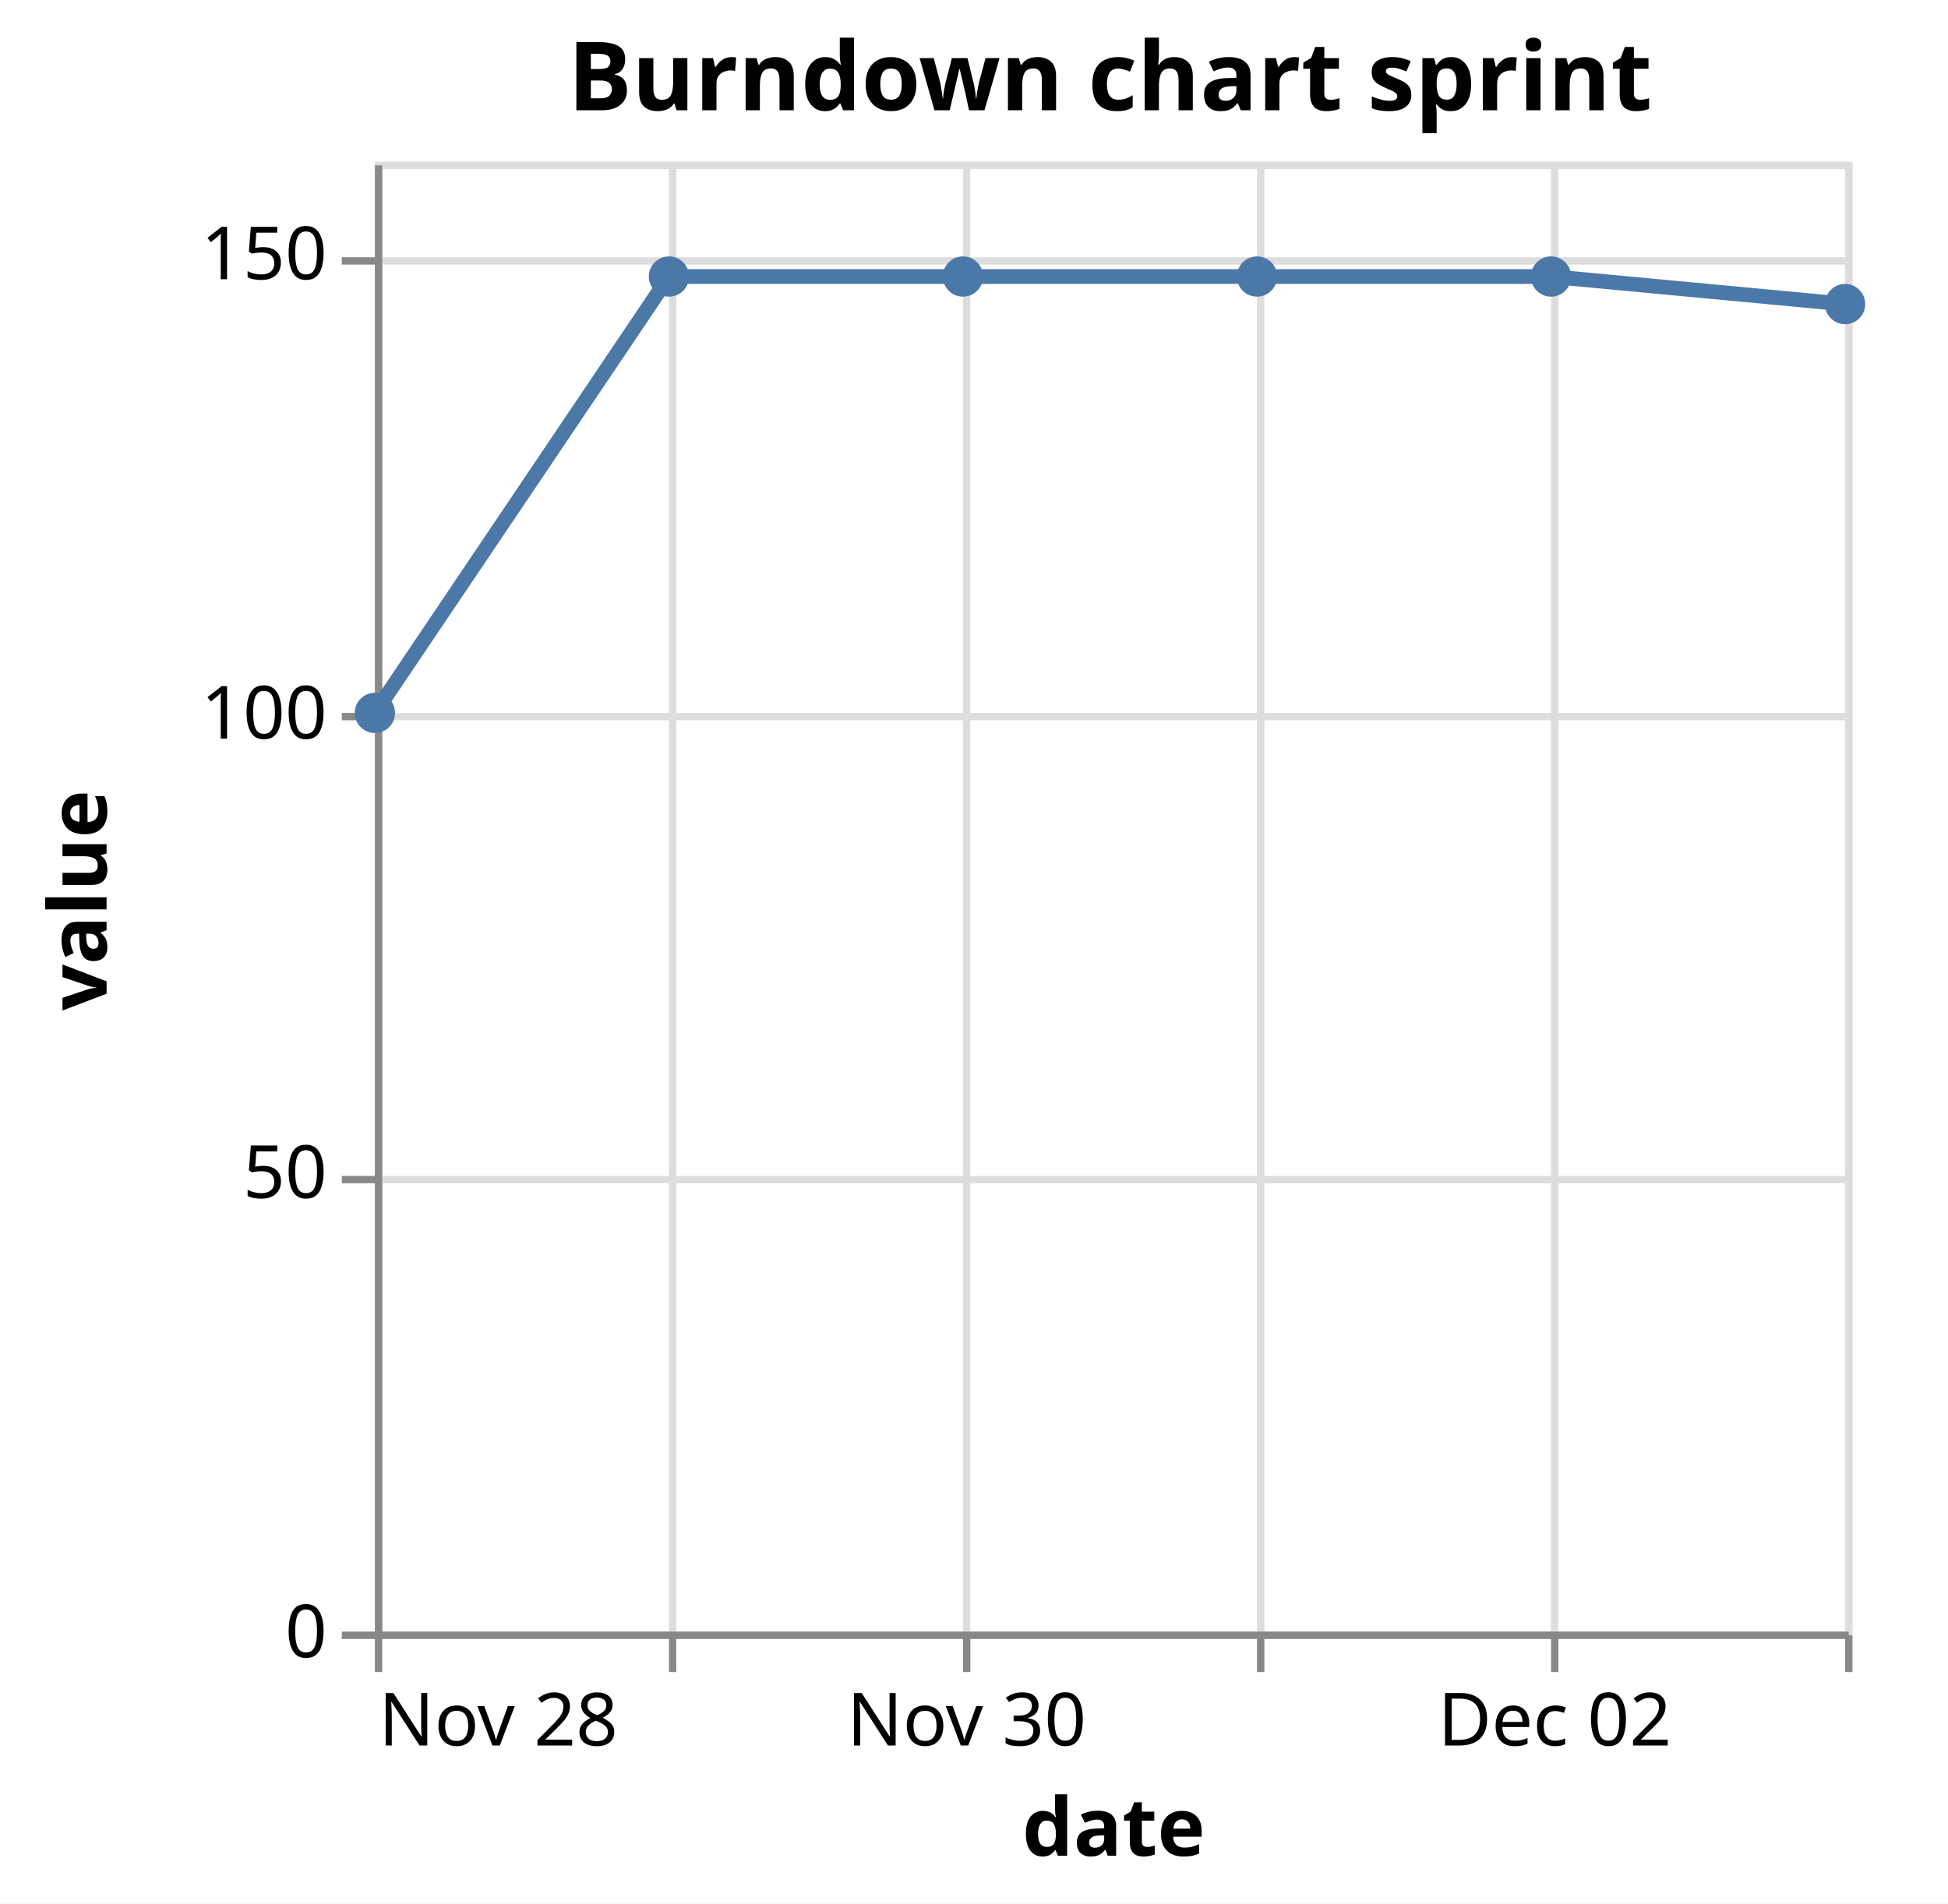
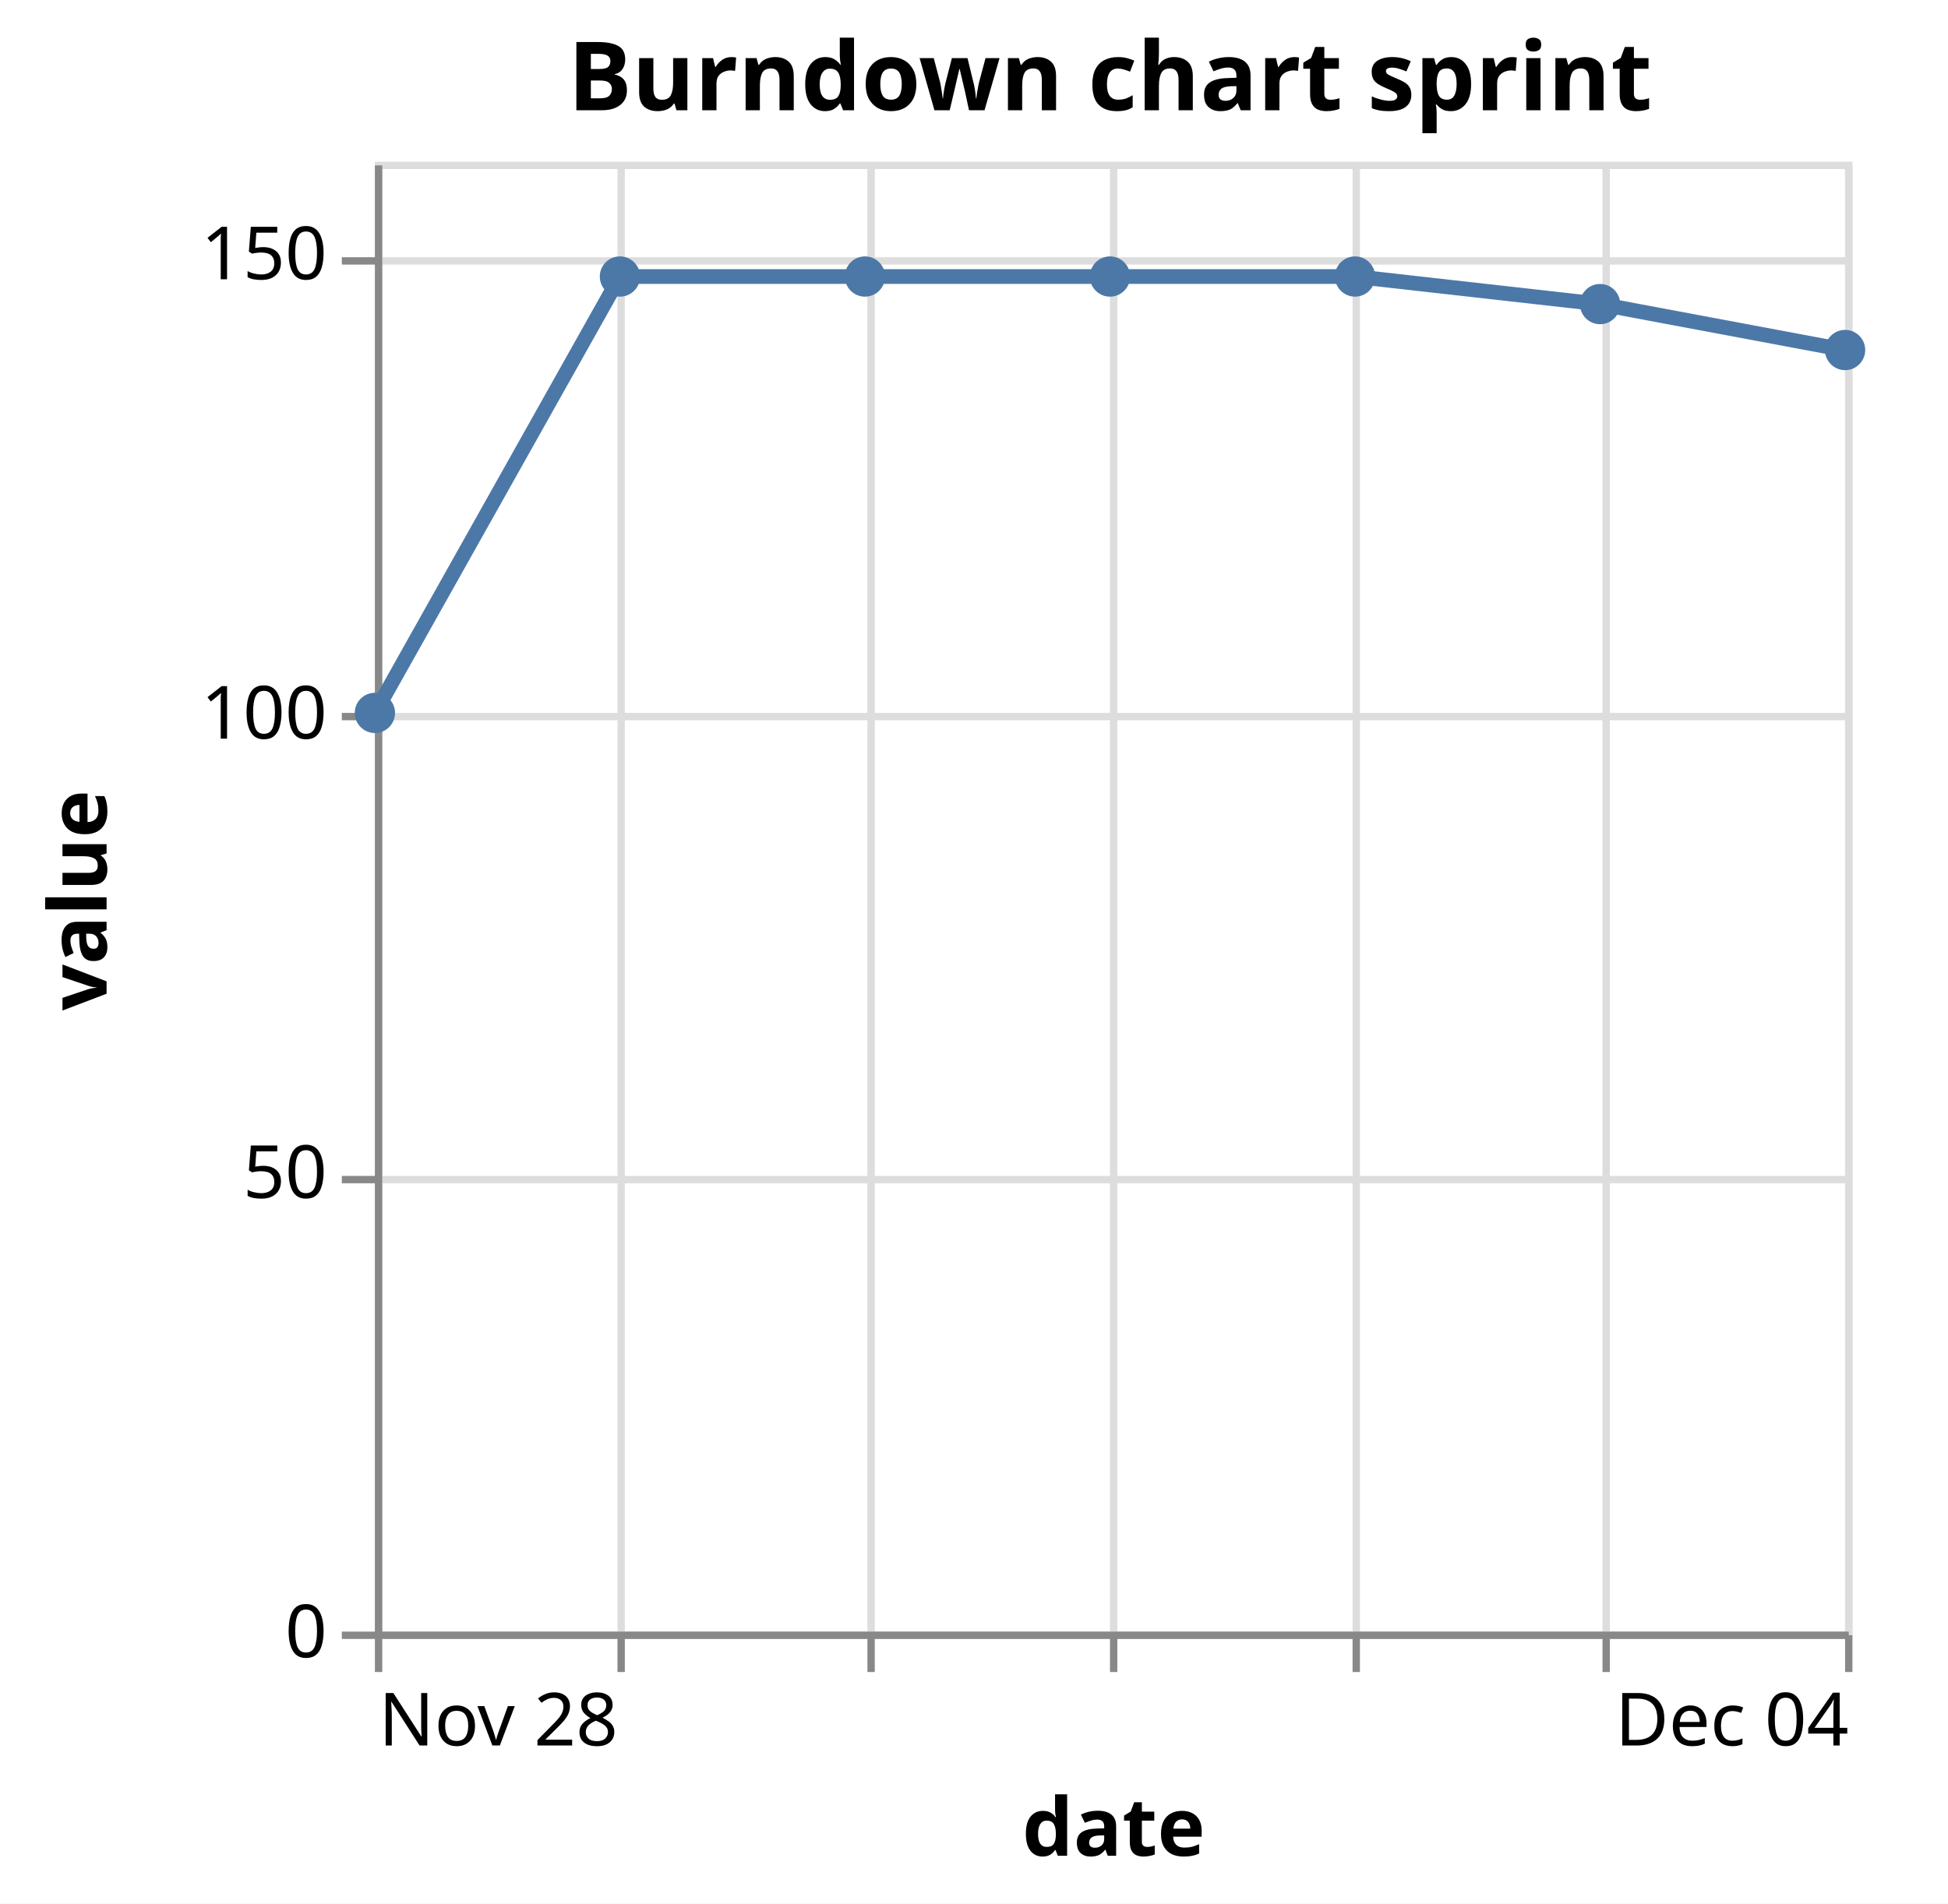
<svg xmlns="http://www.w3.org/2000/svg" version="1.1" class="marks" width="265" height="259" viewBox="0 0 265 259">
  <rect width="265" height="259" fill="white" />
  <g fill="none" stroke-miterlimit="10" transform="translate(51,22)">
    <g class="mark-group role-frame root" role="graphics-object" aria-roledescription="group mark container">
      <g transform="translate(0,0)">
        <path class="background" aria-hidden="true" d="M0.5,0.5h200v200h-200Z" stroke="#ddd" />
        <g>
          <g class="mark-group role-axis" aria-hidden="true">
            <g transform="translate(0.5,200.5)">
              <path class="background" aria-hidden="true" d="M0,0h0v0h0Z" pointer-events="none" />
              <g>
                <g class="mark-rule role-axis-grid" pointer-events="none">
                  <line transform="translate(0,-200)" x2="0" y2="200" stroke="#ddd" stroke-width="1" opacity="1" />
-                   <line transform="translate(40,-200)" x2="0" y2="200" stroke="#ddd" stroke-width="1" opacity="1" />
-                   <line transform="translate(80,-200)" x2="0" y2="200" stroke="#ddd" stroke-width="1" opacity="1" />
-                   <line transform="translate(120,-200)" x2="0" y2="200" stroke="#ddd" stroke-width="1" opacity="1" />
-                   <line transform="translate(160,-200)" x2="0" y2="200" stroke="#ddd" stroke-width="1" opacity="1" />
+                   <line transform="translate(33,-200)" x2="0" y2="200" stroke="#ddd" stroke-width="1" opacity="1" />
+                   <line transform="translate(67,-200)" x2="0" y2="200" stroke="#ddd" stroke-width="1" opacity="1" />
+                   <line transform="translate(100,-200)" x2="0" y2="200" stroke="#ddd" stroke-width="1" opacity="1" />
+                   <line transform="translate(133,-200)" x2="0" y2="200" stroke="#ddd" stroke-width="1" opacity="1" />
+                   <line transform="translate(167,-200)" x2="0" y2="200" stroke="#ddd" stroke-width="1" opacity="1" />
                  <line transform="translate(200,-200)" x2="0" y2="200" stroke="#ddd" stroke-width="1" opacity="1" />
                </g>
              </g>
              <path class="foreground" aria-hidden="true" d="" pointer-events="none" display="none" />
            </g>
          </g>
          <g class="mark-group role-axis" aria-hidden="true">
            <g transform="translate(0.5,0.5)">
              <path class="background" aria-hidden="true" d="M0,0h0v0h0Z" pointer-events="none" />
              <g>
                <g class="mark-rule role-axis-grid" pointer-events="none">
                  <line transform="translate(0,200)" x2="200" y2="0" stroke="#ddd" stroke-width="1" opacity="1" />
                  <line transform="translate(0,138)" x2="200" y2="0" stroke="#ddd" stroke-width="1" opacity="1" />
                  <line transform="translate(0,75)" x2="200" y2="0" stroke="#ddd" stroke-width="1" opacity="1" />
                  <line transform="translate(0,13)" x2="200" y2="0" stroke="#ddd" stroke-width="1" opacity="1" />
                </g>
              </g>
              <path class="foreground" aria-hidden="true" d="" pointer-events="none" display="none" />
            </g>
          </g>
-           <g class="mark-group role-axis" role="graphics-symbol" aria-roledescription="axis" aria-label="X-axis titled 'date' for a time scale with values from November 28 to December 03">
+           <g class="mark-group role-axis" role="graphics-symbol" aria-roledescription="axis" aria-label="X-axis titled 'date' for a time scale with values from November 28 to December 04">
            <g transform="translate(0.5,200.5)">
              <path class="background" aria-hidden="true" d="M0,0h0v0h0Z" pointer-events="none" />
              <g>
                <g class="mark-rule role-axis-tick" pointer-events="none">
                  <line transform="translate(0,0)" x2="0" y2="5" stroke="#888" stroke-width="1" opacity="1" />
-                   <line transform="translate(40,0)" x2="0" y2="5" stroke="#888" stroke-width="1" opacity="1" />
-                   <line transform="translate(80,0)" x2="0" y2="5" stroke="#888" stroke-width="1" opacity="1" />
-                   <line transform="translate(120,0)" x2="0" y2="5" stroke="#888" stroke-width="1" opacity="1" />
-                   <line transform="translate(160,0)" x2="0" y2="5" stroke="#888" stroke-width="1" opacity="1" />
+                   <line transform="translate(33,0)" x2="0" y2="5" stroke="#888" stroke-width="1" opacity="1" />
+                   <line transform="translate(67,0)" x2="0" y2="5" stroke="#888" stroke-width="1" opacity="1" />
+                   <line transform="translate(100,0)" x2="0" y2="5" stroke="#888" stroke-width="1" opacity="1" />
+                   <line transform="translate(133,0)" x2="0" y2="5" stroke="#888" stroke-width="1" opacity="1" />
+                   <line transform="translate(167,0)" x2="0" y2="5" stroke="#888" stroke-width="1" opacity="1" />
                  <line transform="translate(200,0)" x2="0" y2="5" stroke="#888" stroke-width="1" opacity="1" />
                </g>
                <g class="mark-text role-axis-label" pointer-events="none">
                  <text text-anchor="start" transform="translate(0,15)" font-family="sans-serif" font-size="10px" fill="#000" opacity="1">Nov 28</text>
-                   <text text-anchor="middle" transform="translate(40,15)" font-family="sans-serif" font-size="10px" fill="#000" opacity="0">Nov 29</text>
-                   <text text-anchor="middle" transform="translate(80,15)" font-family="sans-serif" font-size="10px" fill="#000" opacity="1">Nov 30</text>
-                   <text text-anchor="middle" transform="translate(120,15)" font-family="sans-serif" font-size="10px" fill="#000" opacity="0">Dec 01</text>
-                   <text text-anchor="middle" transform="translate(160,15)" font-family="sans-serif" font-size="10px" fill="#000" opacity="1">Dec 02</text>
-                   <text text-anchor="end" transform="translate(200,15)" font-family="sans-serif" font-size="10px" fill="#000" opacity="0">Dec 03</text>
+                   <text text-anchor="middle" transform="translate(33.33333,15)" font-family="sans-serif" font-size="10px" fill="#000" opacity="0">Nov 29</text>
+                   <text text-anchor="middle" transform="translate(66.66667,15)" font-family="sans-serif" font-size="10px" fill="#000" opacity="0">Nov 30</text>
+                   <text text-anchor="middle" transform="translate(100,15)" font-family="sans-serif" font-size="10px" fill="#000" opacity="0">Dec 01</text>
+                   <text text-anchor="middle" transform="translate(133.3333,15)" font-family="sans-serif" font-size="10px" fill="#000" opacity="0">Dec 02</text>
+                   <text text-anchor="middle" transform="translate(166.6667,15)" font-family="sans-serif" font-size="10px" fill="#000" opacity="0">Dec 03</text>
+                   <text text-anchor="end" transform="translate(200,15)" font-family="sans-serif" font-size="10px" fill="#000" opacity="1">Dec 04</text>
                </g>
                <g class="mark-rule role-axis-domain" pointer-events="none">
                  <line transform="translate(0,0)" x2="200" y2="0" stroke="#888" stroke-width="1" opacity="1" />
                </g>
                <g class="mark-text role-axis-title" pointer-events="none">
                  <text text-anchor="middle" transform="translate(100,30)" font-family="sans-serif" font-size="11px" font-weight="bold" fill="#000" opacity="1">date</text>
                </g>
              </g>
              <path class="foreground" aria-hidden="true" d="" pointer-events="none" display="none" />
            </g>
          </g>
          <g class="mark-group role-axis" role="graphics-symbol" aria-roledescription="axis" aria-label="Y-axis titled 'value' for a linear scale with values from 0 to 160">
            <g transform="translate(0.5,0.5)">
              <path class="background" aria-hidden="true" d="M0,0h0v0h0Z" pointer-events="none" />
              <g>
                <g class="mark-rule role-axis-tick" pointer-events="none">
                  <line transform="translate(0,200)" x2="-5" y2="0" stroke="#888" stroke-width="1" opacity="1" />
                  <line transform="translate(0,138)" x2="-5" y2="0" stroke="#888" stroke-width="1" opacity="1" />
                  <line transform="translate(0,75)" x2="-5" y2="0" stroke="#888" stroke-width="1" opacity="1" />
                  <line transform="translate(0,13)" x2="-5" y2="0" stroke="#888" stroke-width="1" opacity="1" />
                </g>
                <g class="mark-text role-axis-label" pointer-events="none">
                  <text text-anchor="end" transform="translate(-7,203)" font-family="sans-serif" font-size="10px" fill="#000" opacity="1">0</text>
                  <text text-anchor="end" transform="translate(-7,140.5)" font-family="sans-serif" font-size="10px" fill="#000" opacity="1">50</text>
                  <text text-anchor="end" transform="translate(-7,78)" font-family="sans-serif" font-size="10px" fill="#000" opacity="1">100</text>
                  <text text-anchor="end" transform="translate(-7,15.5)" font-family="sans-serif" font-size="10px" fill="#000" opacity="1">150</text>
                </g>
                <g class="mark-rule role-axis-domain" pointer-events="none">
                  <line transform="translate(0,200)" x2="0" y2="-200" stroke="#888" stroke-width="1" opacity="1" />
                </g>
                <g class="mark-text role-axis-title" pointer-events="none">
                  <text text-anchor="middle" transform="translate(-35,100) rotate(-90) translate(0,-2)" font-family="sans-serif" font-size="11px" font-weight="bold" fill="#000" opacity="1">value</text>
                </g>
              </g>
              <path class="foreground" aria-hidden="true" d="" pointer-events="none" display="none" />
            </g>
          </g>
          <g class="mark-line role-mark layer_0_layer_0_marks" role="graphics-object" aria-roledescription="line mark container">
-             <path aria-label="date: Nov 28; value: 100" role="graphics-symbol" aria-roledescription="line mark" d="M0,75L40,15.625L80,15.625L120,15.625L160,15.625L200,19.375" stroke="#4c78a8" stroke-width="2" />
+             <path aria-label="date: Nov 28; value: 100" role="graphics-symbol" aria-roledescription="line mark" d="M0,75L33.333,15.625L66.667,15.625L100,15.625L133.333,15.625L166.667,19.375L200,25.625" stroke="#4c78a8" stroke-width="2" />
          </g>
          <g class="mark-symbol role-mark layer_0_layer_1_marks" role="graphics-object" aria-roledescription="symbol mark container">
            <path aria-label="date: Nov 28; value: 100" role="graphics-symbol" aria-roledescription="point" transform="translate(0,75)" d="M2.739,0A2.739,2.739,0,1,1,-2.739,0A2.739,2.739,0,1,1,2.739,0" fill="#4c78a8" stroke-width="2" opacity="1" />
-             <path aria-label="date: Nov 29; value: 147.5" role="graphics-symbol" aria-roledescription="point" transform="translate(40,15.625)" d="M2.739,0A2.739,2.739,0,1,1,-2.739,0A2.739,2.739,0,1,1,2.739,0" fill="#4c78a8" stroke-width="2" opacity="1" />
-             <path aria-label="date: Nov 30; value: 147.5" role="graphics-symbol" aria-roledescription="point" transform="translate(80,15.625)" d="M2.739,0A2.739,2.739,0,1,1,-2.739,0A2.739,2.739,0,1,1,2.739,0" fill="#4c78a8" stroke-width="2" opacity="1" />
-             <path aria-label="date: Dec 01; value: 147.5" role="graphics-symbol" aria-roledescription="point" transform="translate(120,15.625)" d="M2.739,0A2.739,2.739,0,1,1,-2.739,0A2.739,2.739,0,1,1,2.739,0" fill="#4c78a8" stroke-width="2" opacity="1" />
-             <path aria-label="date: Dec 02; value: 147.5" role="graphics-symbol" aria-roledescription="point" transform="translate(160,15.625)" d="M2.739,0A2.739,2.739,0,1,1,-2.739,0A2.739,2.739,0,1,1,2.739,0" fill="#4c78a8" stroke-width="2" opacity="1" />
-             <path aria-label="date: Dec 03; value: 144.5" role="graphics-symbol" aria-roledescription="point" transform="translate(200,19.375)" d="M2.739,0A2.739,2.739,0,1,1,-2.739,0A2.739,2.739,0,1,1,2.739,0" fill="#4c78a8" stroke-width="2" opacity="1" />
+             <path aria-label="date: Nov 29; value: 147.5" role="graphics-symbol" aria-roledescription="point" transform="translate(33.33333,15.625)" d="M2.739,0A2.739,2.739,0,1,1,-2.739,0A2.739,2.739,0,1,1,2.739,0" fill="#4c78a8" stroke-width="2" opacity="1" />
+             <path aria-label="date: Nov 30; value: 147.5" role="graphics-symbol" aria-roledescription="point" transform="translate(66.66667,15.625)" d="M2.739,0A2.739,2.739,0,1,1,-2.739,0A2.739,2.739,0,1,1,2.739,0" fill="#4c78a8" stroke-width="2" opacity="1" />
+             <path aria-label="date: Dec 01; value: 147.5" role="graphics-symbol" aria-roledescription="point" transform="translate(100,15.625)" d="M2.739,0A2.739,2.739,0,1,1,-2.739,0A2.739,2.739,0,1,1,2.739,0" fill="#4c78a8" stroke-width="2" opacity="1" />
+             <path aria-label="date: Dec 02; value: 147.5" role="graphics-symbol" aria-roledescription="point" transform="translate(133.3333,15.625)" d="M2.739,0A2.739,2.739,0,1,1,-2.739,0A2.739,2.739,0,1,1,2.739,0" fill="#4c78a8" stroke-width="2" opacity="1" />
+             <path aria-label="date: Dec 03; value: 144.5" role="graphics-symbol" aria-roledescription="point" transform="translate(166.6667,19.375)" d="M2.739,0A2.739,2.739,0,1,1,-2.739,0A2.739,2.739,0,1,1,2.739,0" fill="#4c78a8" stroke-width="2" opacity="1" />
+             <path aria-label="date: Dec 04; value: 139.5" role="graphics-symbol" aria-roledescription="point" transform="translate(200,25.625)" d="M2.739,0A2.739,2.739,0,1,1,-2.739,0A2.739,2.739,0,1,1,2.739,0" fill="#4c78a8" stroke-width="2" opacity="1" />
          </g>
          <g class="mark-group role-title">
            <g transform="translate(100,-17)">
              <path class="background" aria-hidden="true" d="M0,0h0v0h0Z" pointer-events="none" />
              <g>
                <g class="mark-text role-title-text" role="graphics-symbol" aria-roledescription="title" aria-label="Title text 'Burndown chart sprint'" pointer-events="none">
                  <text text-anchor="middle" transform="translate(0,10)" font-family="sans-serif" font-size="13px" font-weight="bold" fill="#000" opacity="1">Burndown chart sprint</text>
                </g>
              </g>
              <path class="foreground" aria-hidden="true" d="" pointer-events="none" display="none" />
            </g>
          </g>
        </g>
        <path class="foreground" aria-hidden="true" d="" display="none" />
      </g>
    </g>
  </g>
</svg>
